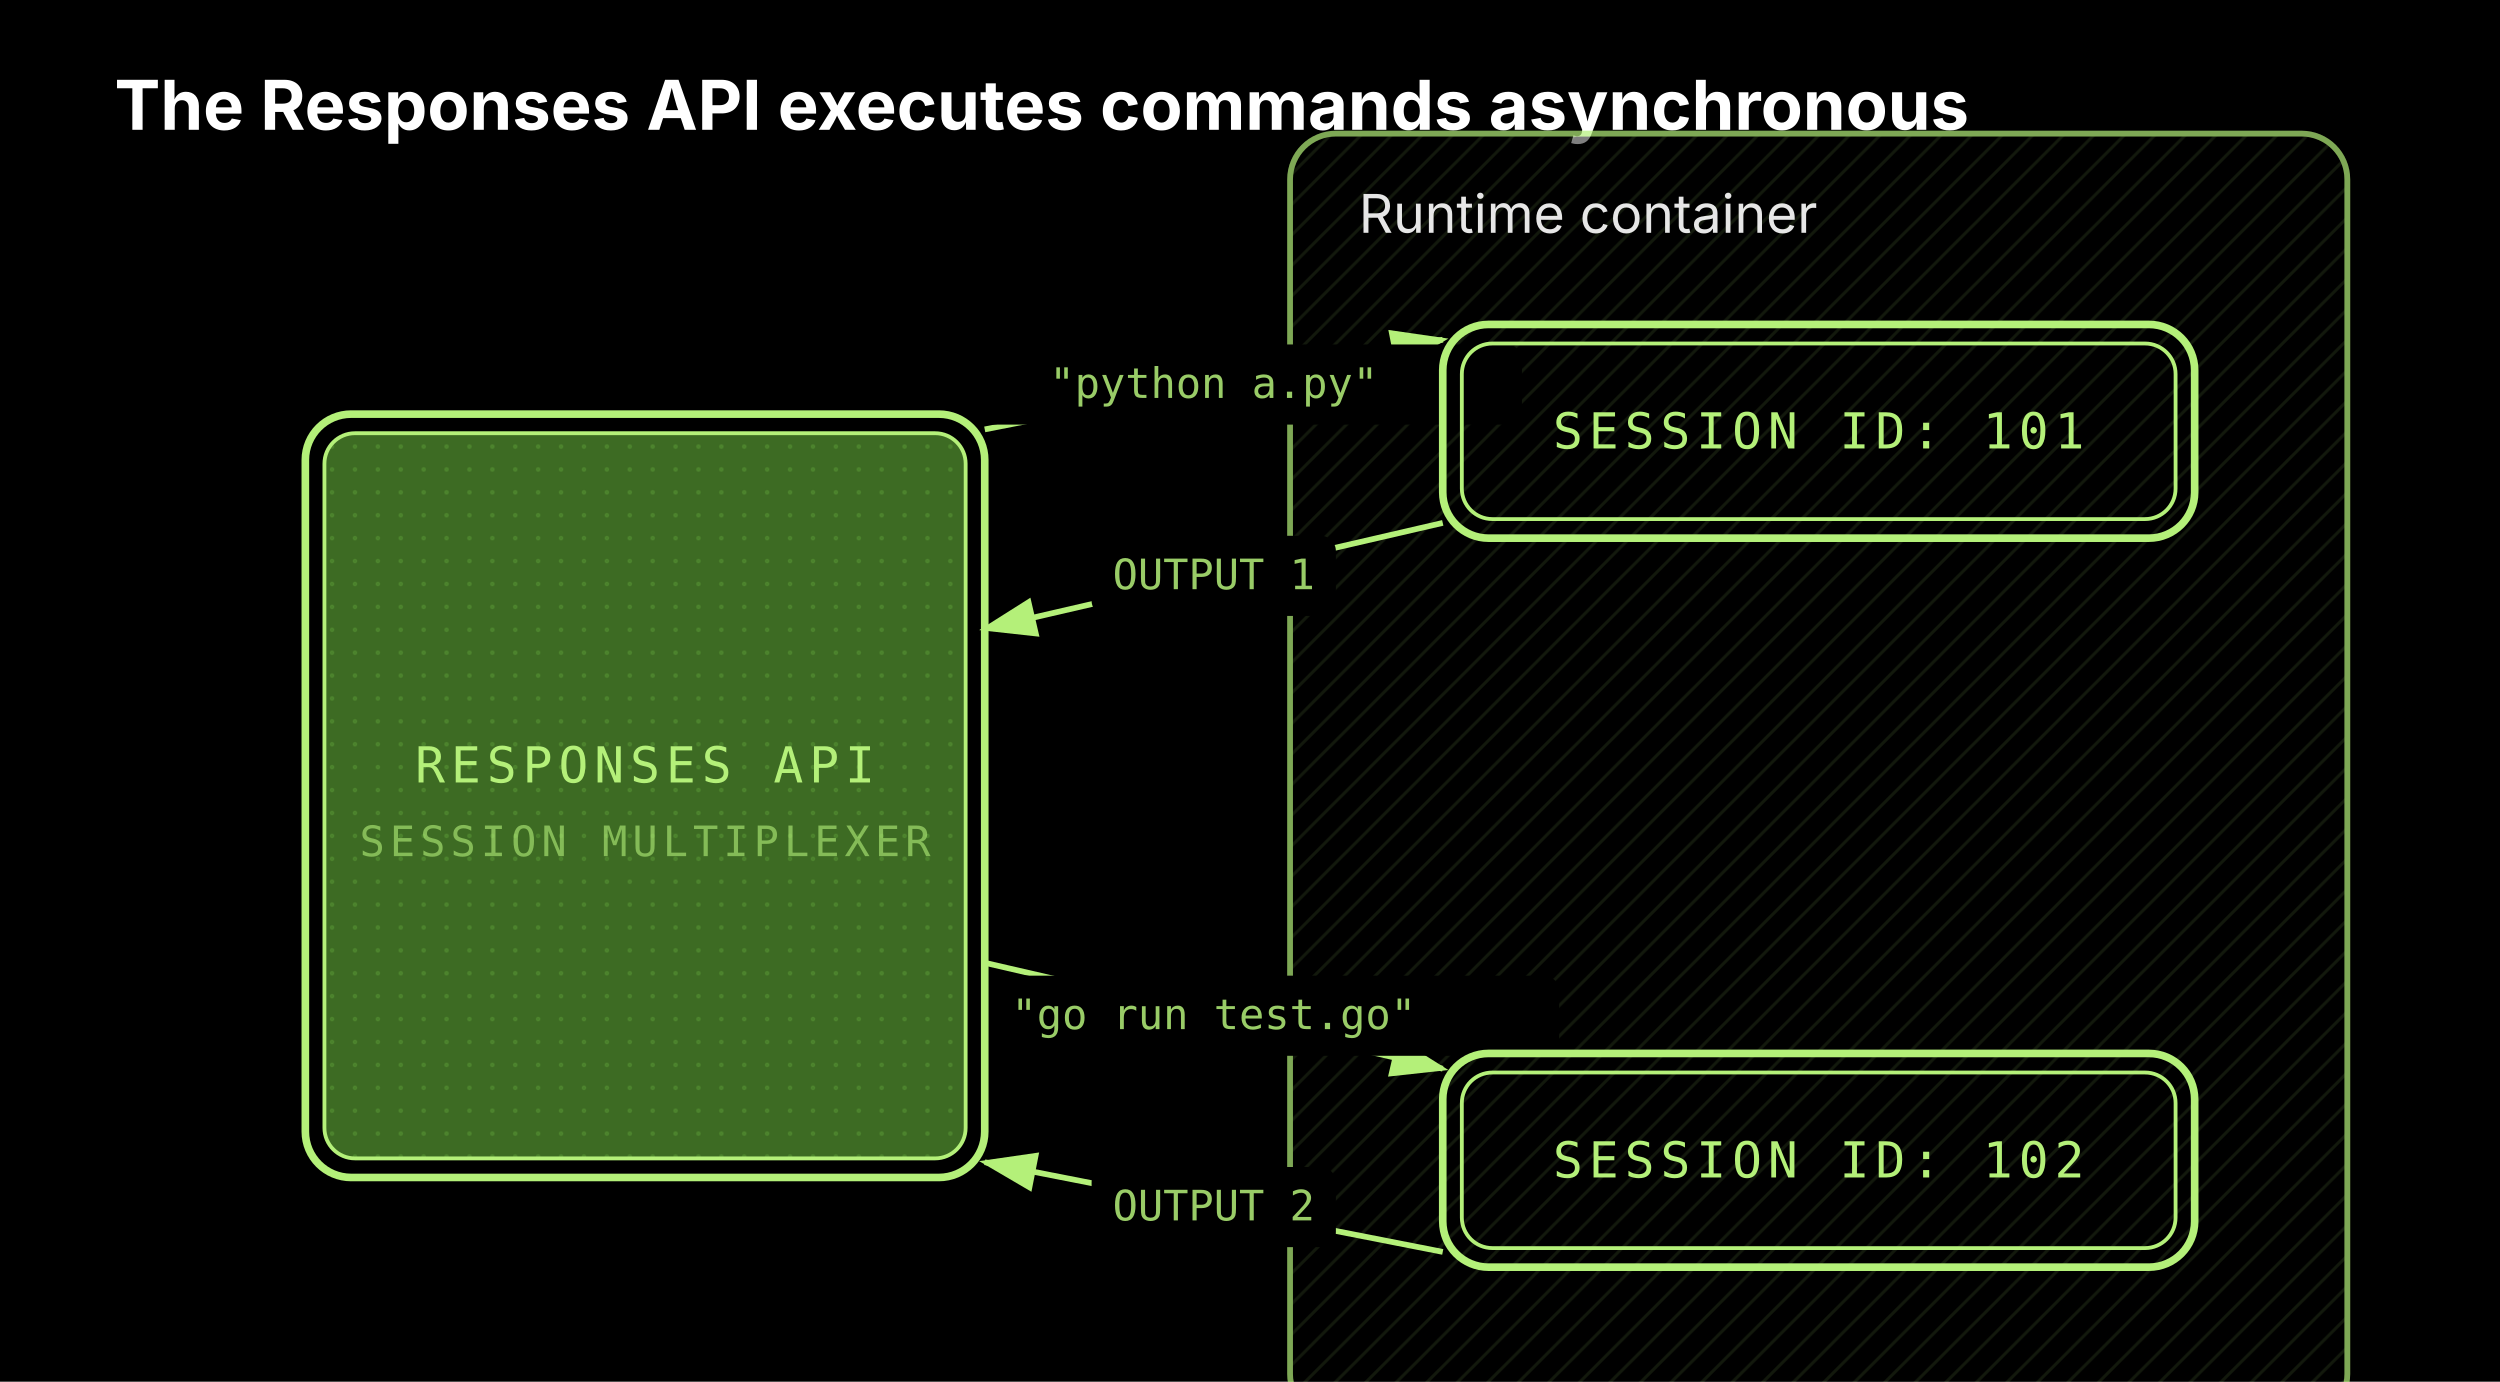
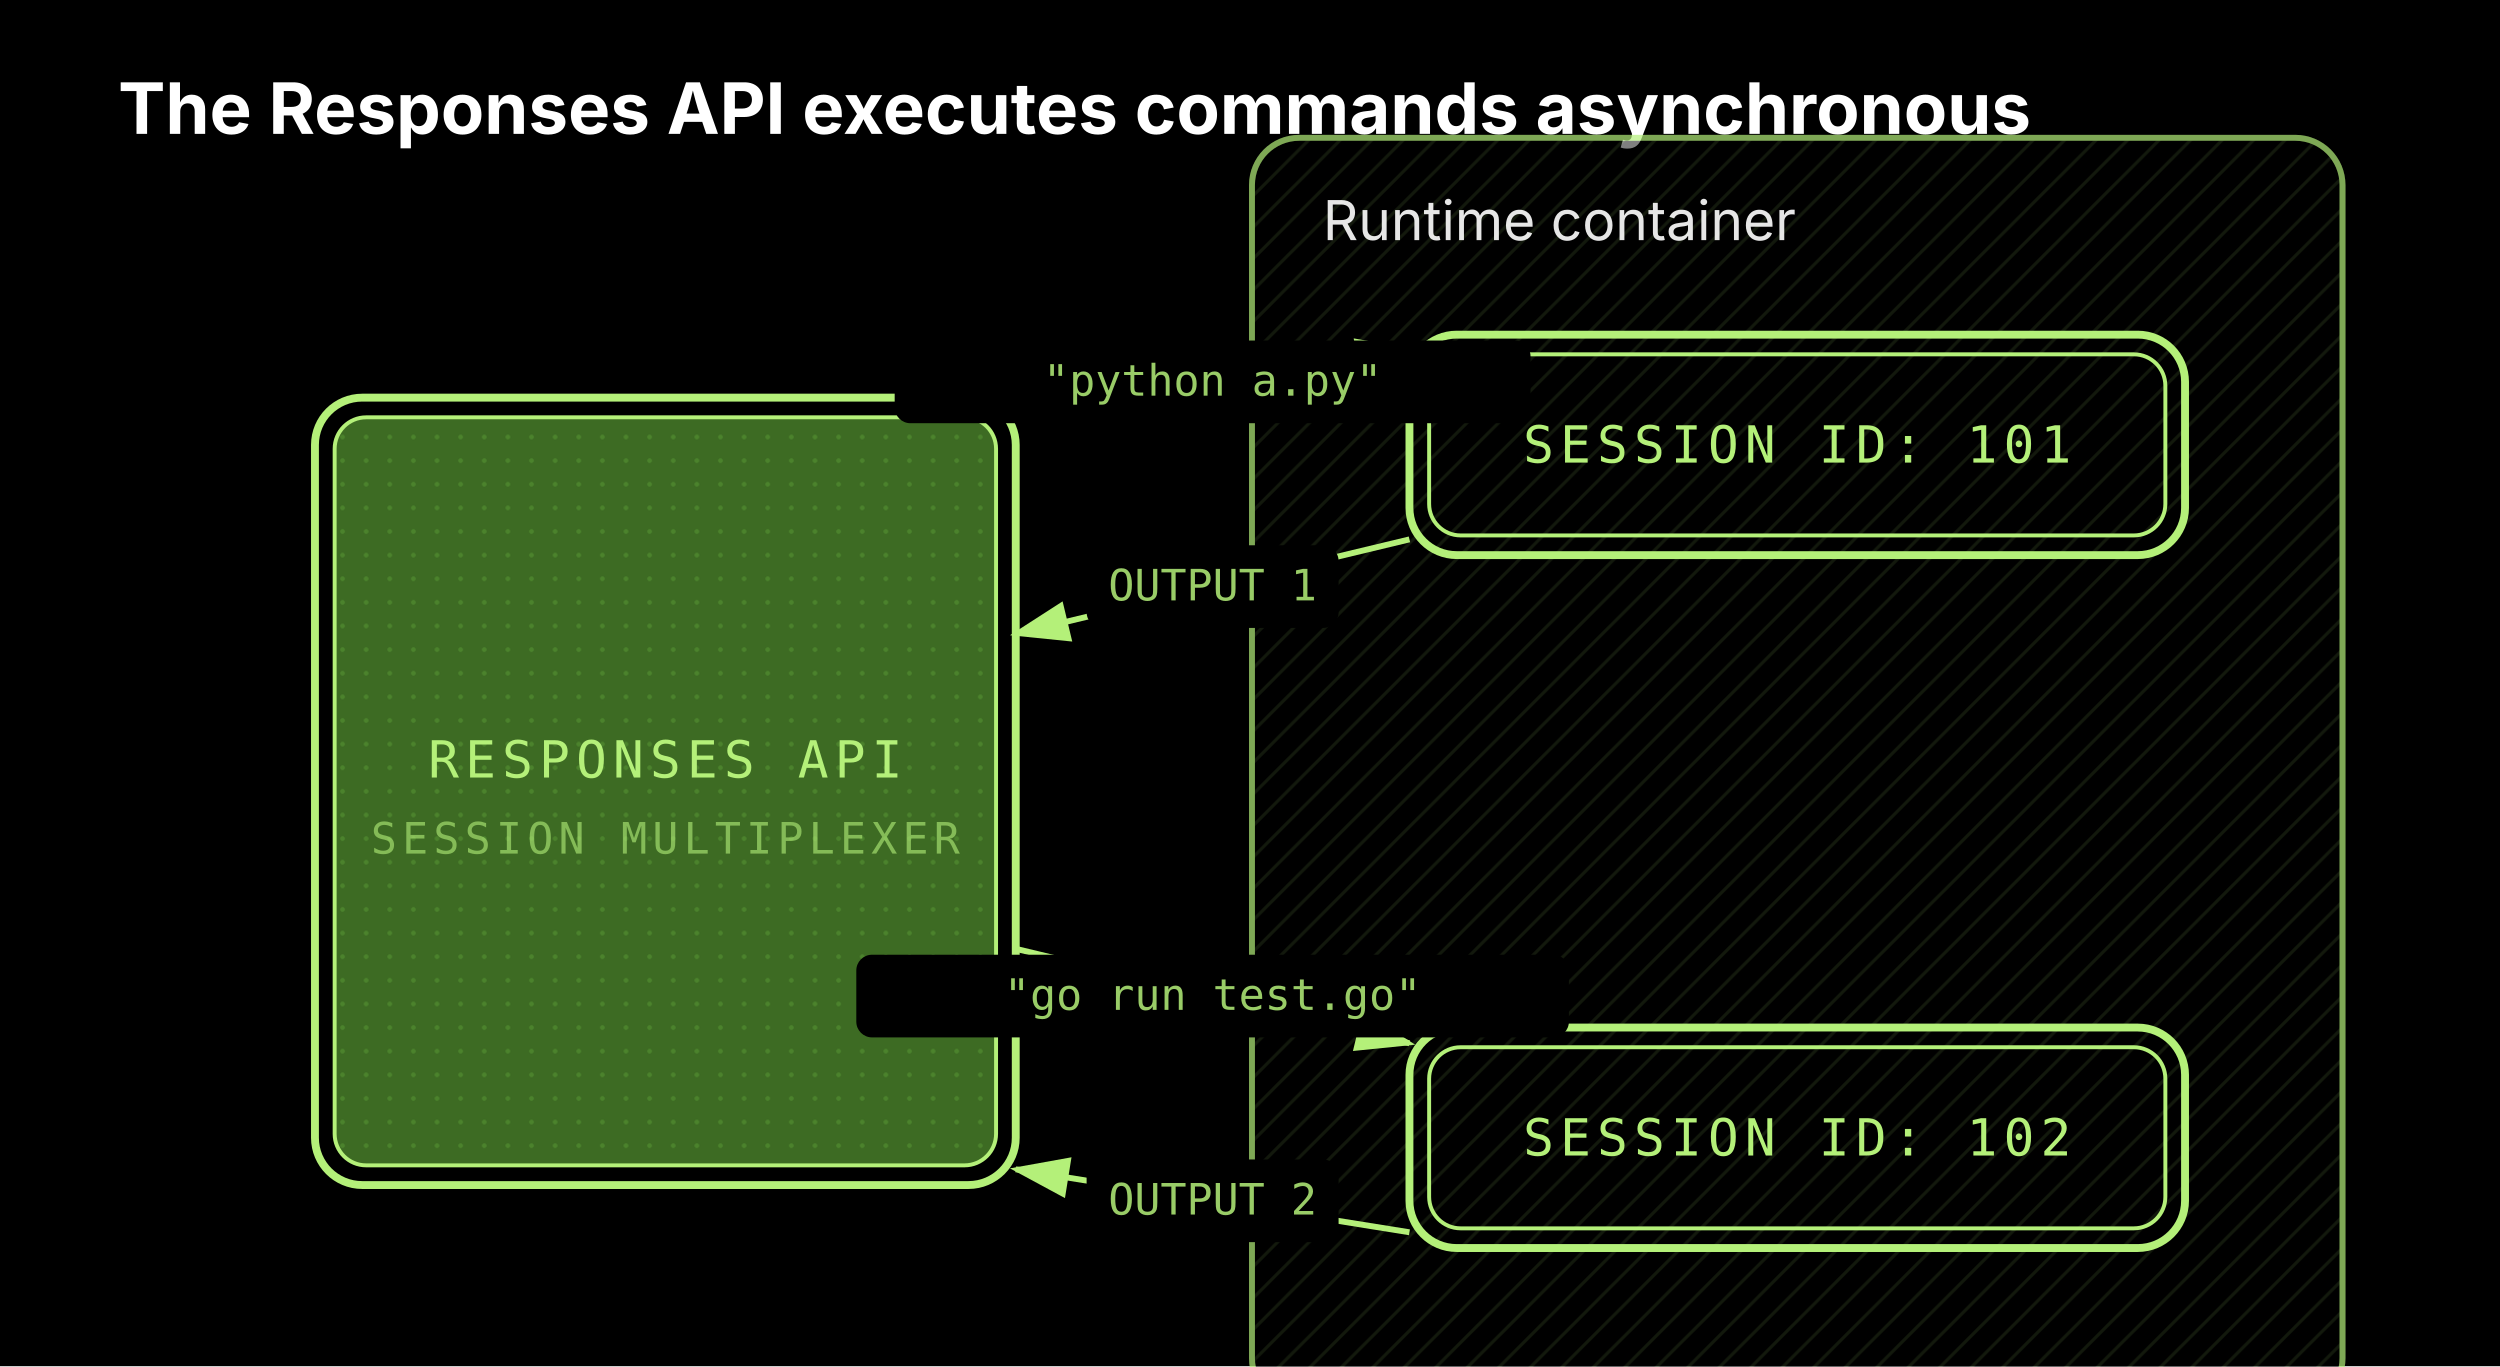
- <svg xmlns="http://www.w3.org/2000/svg" viewBox="0 0 655 362" width="655" height="362">
+ <svg xmlns="http://www.w3.org/2000/svg" viewBox="0 0 635 347" width="635" height="347">
  <defs>
    <pattern id="dotgrid" width="8" height="8" patternUnits="userSpaceOnUse">
      <rect width="8" height="8" fill="#000000" />
      <circle cx="4" cy="4" r="0.8" fill="#b4f079" opacity="0.7" />
    </pattern>
    <pattern id="crosshatch" width="8" height="8" patternUnits="userSpaceOnUse">
      <rect width="8" height="8" fill="#000000" />
      <path d="M0 8L8 0M-1 1L1 -1M7 9L9 7" stroke="#b4f079" stroke-width="0.8" opacity="0.2" />
    </pattern>
    <pattern id="hero" width="6" height="6" patternUnits="userSpaceOnUse">
      <rect width="6" height="6" fill="#3d6b23" />
      <circle cx="3" cy="3" r="0.6" fill="#5a9a35" opacity="0.5" />
    </pattern>
    <marker id="arrowhead" markerWidth="10" markerHeight="7" refX="9" refY="3.5" orient="auto" markerUnits="strokeWidth">
      <polygon points="0 0, 10 3.5, 0 7" fill="#b4f079" />
    </marker>
    <marker id="arrowhead-reverse" markerWidth="10" markerHeight="7" refX="1" refY="3.5" orient="auto" markerUnits="strokeWidth">
      <polygon points="10 0, 0 3.5, 10 7" fill="#b4f079" />
    </marker>
  </defs>
  <rect width="100%" height="100%" fill="#000000" />
  <g class="diagram">
    <text x="30" y="34" font-family="'Inter', 'Helvetica Neue', Arial, sans-serif" font-size="18" fill="#ffffff" font-weight="700">The Responses API executes commands asynchronous</text>
-     <rect x="338" y="35" width="277" height="337" rx="12" fill="url(#crosshatch)" stroke="#b4f079" stroke-width="1.5" opacity="0.5" />
-     <rect x="338" y="35" width="277" height="337" rx="12" fill="none" stroke="#b4f079" stroke-width="1.5" opacity="0.4" />
-     <text x="356" y="61" font-family="'Inter', 'Helvetica Neue', Arial, sans-serif" font-size="14" fill="#ffffff" opacity="0.9">Runtime container</text>
-     <line x1="258" y1="112.5" x2="378" y2="89" stroke="#b4f079" stroke-width="1.5" marker-end="url(#arrowhead)" />
-     <rect x="237.25" y="90.25" width="161.5" height="21" rx="4" fill="#000000" />
-     <text x="318" y="104.25" font-family="'JetBrains Mono', 'Fira Code', 'SF Mono', 'Cascadia Code', monospace" font-size="11" fill="#b4f079" opacity="0.85" text-anchor="middle">"python a.py"</text>
-     <line x1="378" y1="137" x2="258" y2="164.75" stroke="#b4f079" stroke-width="1.5" marker-end="url(#arrowhead)" />
-     <rect x="286" y="140.375" width="64" height="21" rx="4" fill="#000000" />
-     <text x="318" y="154.375" font-family="'JetBrains Mono', 'Fira Code', 'SF Mono', 'Cascadia Code', monospace" font-size="11" fill="#b4f079" opacity="0.85" text-anchor="middle">OUTPUT 1</text>
-     <line x1="258" y1="252.25" x2="378" y2="280" stroke="#b4f079" stroke-width="1.5" marker-end="url(#arrowhead)" />
-     <rect x="227.5" y="255.625" width="181" height="21" rx="4" fill="#000000" />
-     <text x="318" y="269.625" font-family="'JetBrains Mono', 'Fira Code', 'SF Mono', 'Cascadia Code', monospace" font-size="11" fill="#b4f079" opacity="0.85" text-anchor="middle">"go run test.go"</text>
-     <line x1="378" y1="328" x2="258" y2="304.5" stroke="#b4f079" stroke-width="1.5" marker-end="url(#arrowhead)" />
-     <rect x="286" y="305.75" width="64" height="21" rx="4" fill="#000000" />
-     <text x="318" y="319.75" font-family="'JetBrains Mono', 'Fira Code', 'SF Mono', 'Cascadia Code', monospace" font-size="11" fill="#b4f079" opacity="0.85" text-anchor="middle">OUTPUT 2</text>
-     <rect x="80" y="108.5" width="178" height="200" rx="12" fill="none" stroke="#b4f079" stroke-width="2" />
-     <rect x="85" y="113.5" width="168" height="190" rx="8" fill="url(#hero)" stroke="#b4f079" stroke-width="1" />
-     <text x="169" y="200.5" font-family="'JetBrains Mono', 'Fira Code', 'SF Mono', 'Cascadia Code', monospace" font-size="13" fill="#b4f079" text-anchor="middle" dominant-baseline="central" letter-spacing="0.12em">RESPONSES API</text>
-     <text x="169" y="220.5" font-family="'JetBrains Mono', 'Fira Code', 'SF Mono', 'Cascadia Code', monospace" font-size="11" fill="#b4f079" opacity="0.6" text-anchor="middle" dominant-baseline="central" letter-spacing="0.12em">SESSION MULTIPLEXER</text>
-     <rect x="378" y="85" width="197" height="56" rx="12" fill="none" stroke="#b4f079" stroke-width="2" />
-     <rect x="383" y="90" width="187" height="46" rx="8" fill="transparent" stroke="#b4f079" stroke-width="1" />
-     <text x="476.5" y="113" font-family="'JetBrains Mono', 'Fira Code', 'SF Mono', 'Cascadia Code', monospace" font-size="13" fill="#b4f079" text-anchor="middle" dominant-baseline="central" letter-spacing="0.12em">SESSION ID: 101</text>
-     <rect x="378" y="276" width="197" height="56" rx="12" fill="none" stroke="#b4f079" stroke-width="2" />
-     <rect x="383" y="281" width="187" height="46" rx="8" fill="transparent" stroke="#b4f079" stroke-width="1" />
-     <text x="476.5" y="304" font-family="'JetBrains Mono', 'Fira Code', 'SF Mono', 'Cascadia Code', monospace" font-size="13" fill="#b4f079" text-anchor="middle" dominant-baseline="central" letter-spacing="0.12em">SESSION ID: 102</text>
+     <rect x="318" y="35" width="277" height="322" rx="12" fill="url(#crosshatch)" stroke="#b4f079" stroke-width="1.5" opacity="0.5" />
+     <rect x="318" y="35" width="277" height="322" rx="12" fill="none" stroke="#b4f079" stroke-width="1.5" opacity="0.4" />
+     <text x="336" y="61" font-family="'Inter', 'Helvetica Neue', Arial, sans-serif" font-size="14" fill="#ffffff" opacity="0.9">Runtime container</text>
+     <line x1="258" y1="105" x2="358" y2="89" stroke="#b4f079" stroke-width="1.5" marker-end="url(#arrowhead)" />
+     <line x1="358" y1="137" x2="258" y2="161" stroke="#b4f079" stroke-width="1.5" marker-end="url(#arrowhead)" />
+     <line x1="258" y1="241" x2="358" y2="265" stroke="#b4f079" stroke-width="1.5" marker-end="url(#arrowhead)" />
+     <line x1="358" y1="313" x2="258" y2="297" stroke="#b4f079" stroke-width="1.5" marker-end="url(#arrowhead)" />
+     <rect x="80" y="101" width="178" height="200" rx="12" fill="none" stroke="#b4f079" stroke-width="2" />
+     <rect x="85" y="106" width="168" height="190" rx="8" fill="url(#hero)" stroke="#b4f079" stroke-width="1" />
+     <text x="169" y="193" font-family="'JetBrains Mono', 'Fira Code', 'SF Mono', 'Cascadia Code', monospace" font-size="13" fill="#b4f079" text-anchor="middle" dominant-baseline="central" letter-spacing="0.12em">RESPONSES API</text>
+     <text x="169" y="213" font-family="'JetBrains Mono', 'Fira Code', 'SF Mono', 'Cascadia Code', monospace" font-size="11" fill="#b4f079" opacity="0.6" text-anchor="middle" dominant-baseline="central" letter-spacing="0.12em">SESSION MULTIPLEXER</text>
+     <rect x="358" y="85" width="197" height="56" rx="12" fill="none" stroke="#b4f079" stroke-width="2" />
+     <rect x="363" y="90" width="187" height="46" rx="8" fill="transparent" stroke="#b4f079" stroke-width="1" />
+     <text x="456.5" y="113" font-family="'JetBrains Mono', 'Fira Code', 'SF Mono', 'Cascadia Code', monospace" font-size="13" fill="#b4f079" text-anchor="middle" dominant-baseline="central" letter-spacing="0.12em">SESSION ID: 101</text>
+     <rect x="358" y="261" width="197" height="56" rx="12" fill="none" stroke="#b4f079" stroke-width="2" />
+     <rect x="363" y="266" width="187" height="46" rx="8" fill="transparent" stroke="#b4f079" stroke-width="1" />
+     <text x="456.5" y="289" font-family="'JetBrains Mono', 'Fira Code', 'SF Mono', 'Cascadia Code', monospace" font-size="13" fill="#b4f079" text-anchor="middle" dominant-baseline="central" letter-spacing="0.12em">SESSION ID: 102</text>
+     <rect x="227.25" y="86.5" width="161.5" height="21" rx="4" fill="#000000" />
+     <text x="308" y="100.5" font-family="'JetBrains Mono', 'Fira Code', 'SF Mono', 'Cascadia Code', monospace" font-size="11" fill="#b4f079" opacity="0.85" text-anchor="middle">"python a.py"</text>
+     <rect x="276" y="138.5" width="64" height="21" rx="4" fill="#000000" />
+     <text x="308" y="152.5" font-family="'JetBrains Mono', 'Fira Code', 'SF Mono', 'Cascadia Code', monospace" font-size="11" fill="#b4f079" opacity="0.85" text-anchor="middle">OUTPUT 1</text>
+     <rect x="217.5" y="242.5" width="181" height="21" rx="4" fill="#000000" />
+     <text x="308" y="256.5" font-family="'JetBrains Mono', 'Fira Code', 'SF Mono', 'Cascadia Code', monospace" font-size="11" fill="#b4f079" opacity="0.85" text-anchor="middle">"go run test.go"</text>
+     <rect x="276" y="294.5" width="64" height="21" rx="4" fill="#000000" />
+     <text x="308" y="308.5" font-family="'JetBrains Mono', 'Fira Code', 'SF Mono', 'Cascadia Code', monospace" font-size="11" fill="#b4f079" opacity="0.85" text-anchor="middle">OUTPUT 2</text>
  </g>
</svg>
